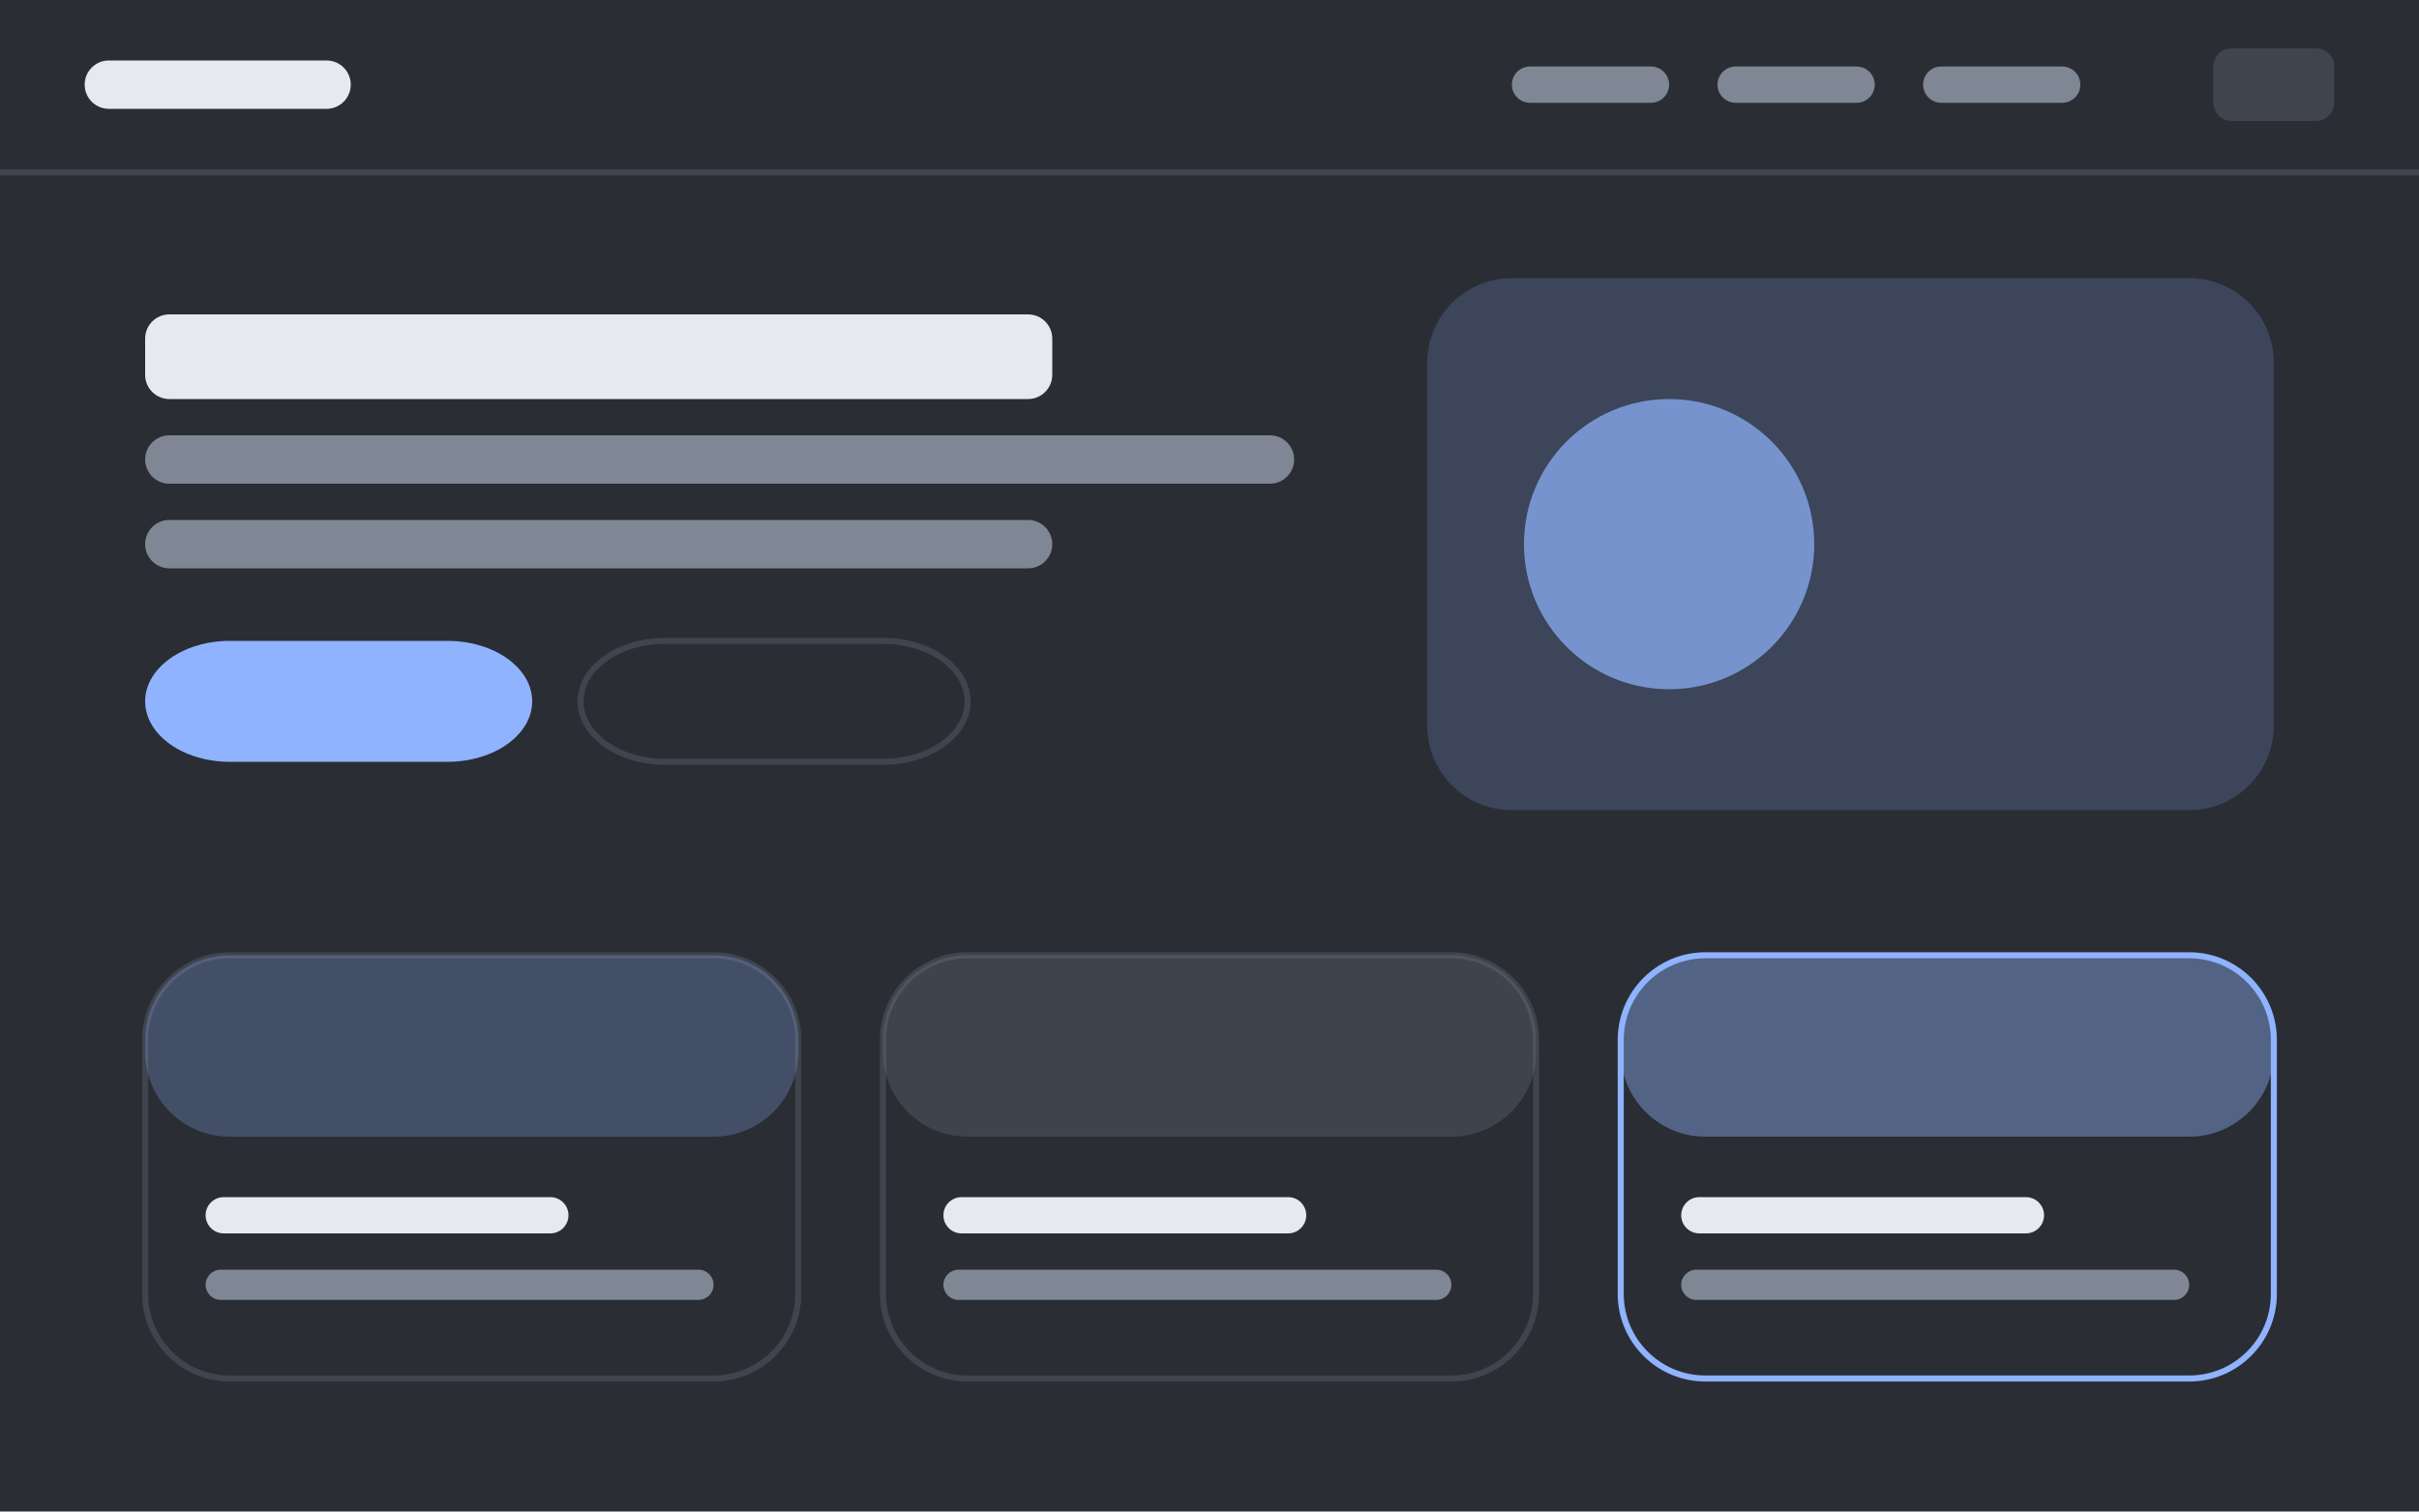
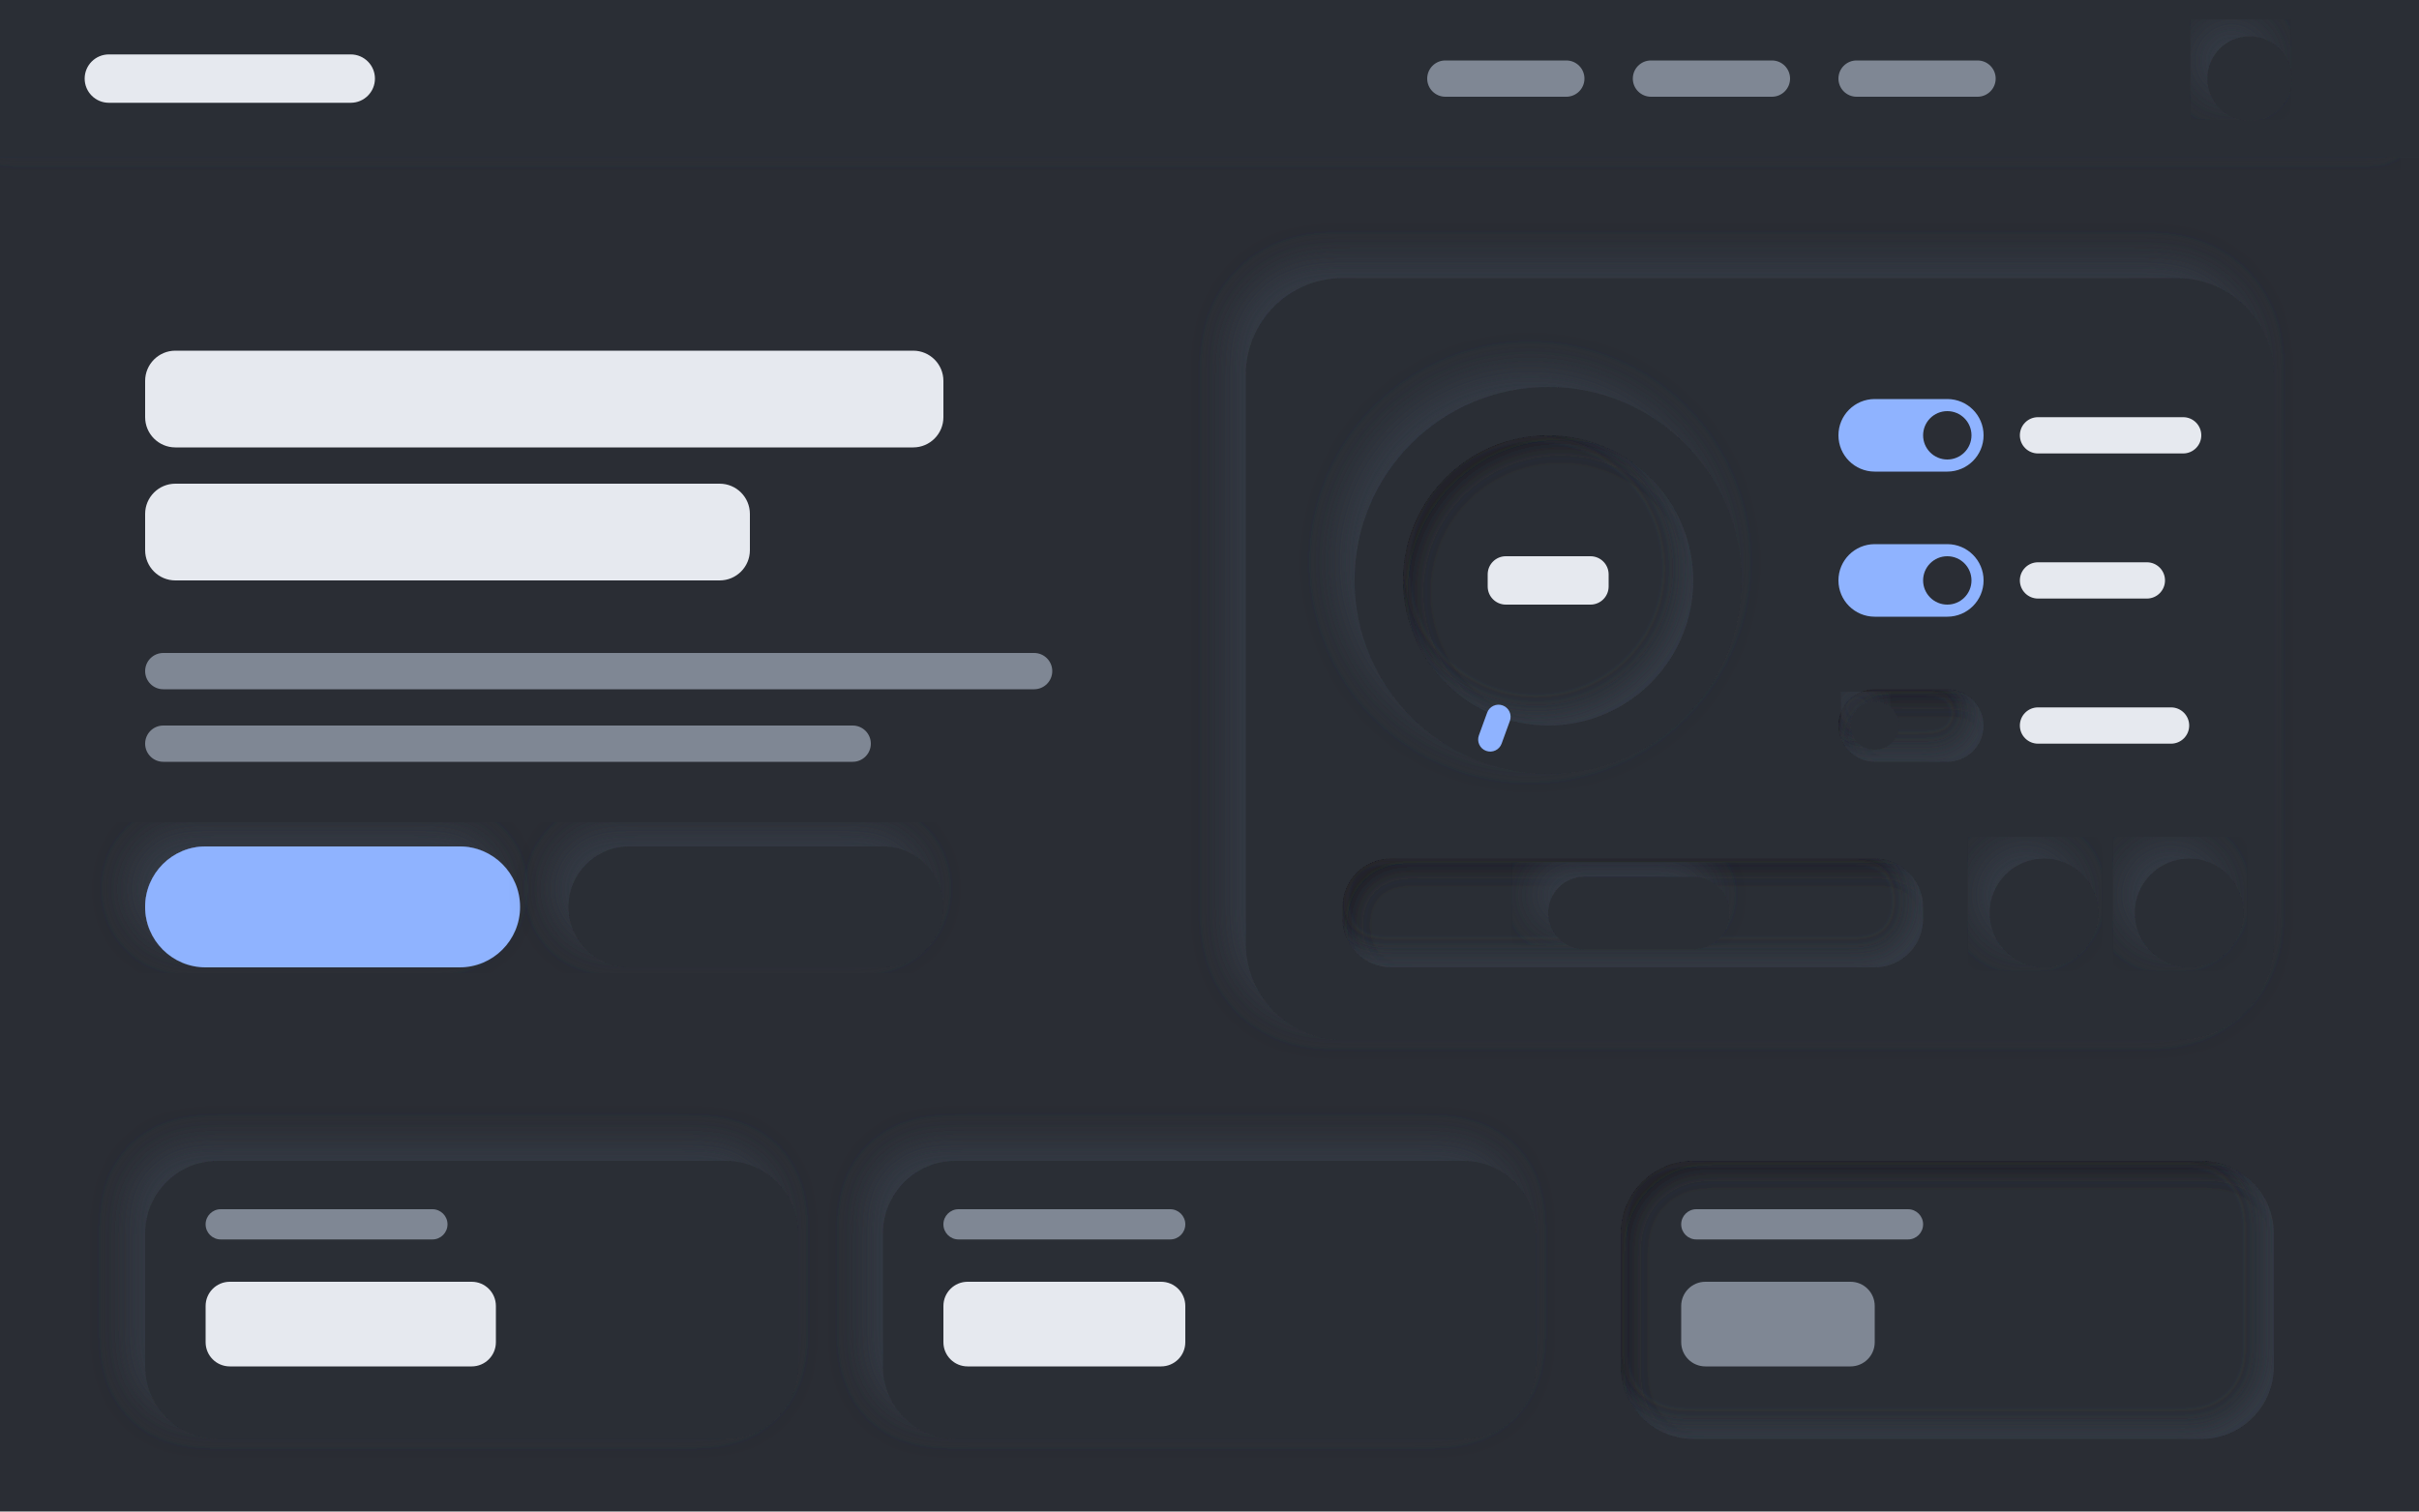
<svg xmlns="http://www.w3.org/2000/svg" viewBox="0 0 400 250" role="img" aria-label="Neumorphic preview">
+   <defs>
+     <filter id="raise" x="-20%" y="-20%" width="140%" height="140%">
+       <feDropShadow dx="3" dy="3" stdDeviation="3" flood-color="#1b1e24" flood-opacity="0.9" />
+       <feDropShadow dx="-3" dy="-3" stdDeviation="3" flood-color="#363b45" flood-opacity="0.9" />
+     </filter>
+     <filter id="inset" x="-20%" y="-20%" width="140%" height="140%">
+       <feOffset dx="2" dy="2" in="SourceAlpha" result="o1" />
+       <feGaussianBlur in="o1" stdDeviation="2" result="b1" />
+       <feComposite in="b1" in2="SourceAlpha" operator="arithmetic" k2="-1" k3="1" result="i1" />
+       <feFlood flood-color="#1b1e24" flood-opacity="0.8" />
+       <feComposite in2="i1" operator="in" result="s1" />
+       <feOffset dx="-2" dy="-2" in="SourceAlpha" result="o2" />
+       <feGaussianBlur in="o2" stdDeviation="2" result="b2" />
+       <feComposite in="b2" in2="SourceAlpha" operator="arithmetic" k2="-1" k3="1" result="i2" />
+       <feFlood flood-color="#363b45" flood-opacity="0.9" />
+       <feComposite in2="i2" operator="in" result="s2" />
+       <feMerge>
+         <feMergeNode in="SourceGraphic" />
+         <feMergeNode in="s1" />
+         <feMergeNode in="s2" />
+       </feMerge>
+     </filter>
+   </defs>
  <rect width="400" height="250" fill="#2a2d34" />
-   <rect x="0" y="0" width="400" height="28" fill="#2a2d34" />
-   <rect x="0" y="28" width="400" height="1" fill="#3f444e" />
-   <rect x="14" y="10" width="44" height="8" rx="4" fill="#e6e9ef" />
-   <rect x="250" y="11" width="26" height="6" rx="3" fill="#7f8794" />
-   <rect x="284" y="11" width="26" height="6" rx="3" fill="#7f8794" />
-   <rect x="318" y="11" width="26" height="6" rx="3" fill="#7f8794" />
-   <rect x="366" y="8" width="20" height="12" rx="3" fill="#3f444e" />
-   <rect x="24" y="52" width="150" height="14" rx="4" fill="#e6e9ef" />
-   <rect x="24" y="72" width="190" height="8" rx="4" fill="#7f8794" />
-   <rect x="24" y="86" width="150" height="8" rx="4" fill="#7f8794" />
-   <rect x="24" y="106" width="64" height="20" rx="14" fill="#8fb3ff" />
-   <rect x="96" y="106" width="64" height="20" rx="14" fill="#2a2d34" stroke="#3f444e" stroke-width="1" />
-   <rect x="236" y="46" width="140" height="88" rx="14" fill="#8fb3ff" opacity="0.18" />
-   <circle cx="276" cy="90" r="24" fill="#8fb3ff" opacity="0.7" />
-   <rect x="24" y="158" width="108" height="70" rx="14" fill="#2a2d34" stroke="#3f444e" stroke-width="1" />
-   <rect x="146" y="158" width="108" height="70" rx="14" fill="#2a2d34" stroke="#3f444e" stroke-width="1" />
-   <rect x="268" y="158" width="108" height="70" rx="14" fill="#2a2d34" stroke="#8fb3ff" stroke-width="1" />
-   <rect x="24" y="158" width="108" height="30" rx="14" fill="#8fb3ff" opacity="0.25" />
-   <rect x="146" y="158" width="108" height="30" rx="14" fill="#7f8794" opacity="0.25" />
-   <rect x="268" y="158" width="108" height="30" rx="14" fill="#8fb3ff" opacity="0.4" />
-   <rect x="34" y="198" width="60" height="6" rx="3" fill="#e6e9ef" />
-   <rect x="156" y="198" width="60" height="6" rx="3" fill="#e6e9ef" />
-   <rect x="278" y="198" width="60" height="6" rx="3" fill="#e6e9ef" />
-   <rect x="34" y="210" width="84" height="5" rx="2.5" fill="#7f8794" />
-   <rect x="156" y="210" width="84" height="5" rx="2.5" fill="#7f8794" />
-   <rect x="278" y="210" width="84" height="5" rx="2.5" fill="#7f8794" />
+   <rect x="0" y="0" width="400" height="26" fill="#2a2d34" filter="url(#raise)" />
+   <rect x="14" y="9" width="48" height="8" rx="4" fill="#e6e9ef" />
+   <rect x="236" y="10" width="26" height="6" rx="3" fill="#7f8794" />
+   <rect x="270" y="10" width="26" height="6" rx="3" fill="#7f8794" />
+   <rect x="304" y="10" width="26" height="6" rx="3" fill="#7f8794" />
+   <circle cx="372" cy="13" r="7" fill="#2a2d34" filter="url(#raise)" />
+   <rect x="24" y="58" width="132" height="16" rx="5" fill="#e6e9ef" />
+   <rect x="24" y="80" width="100" height="16" rx="5" fill="#e6e9ef" />
+   <rect x="24" y="108" width="150" height="6" rx="3" fill="#7f8794" />
+   <rect x="24" y="120" width="120" height="6" rx="3" fill="#7f8794" />
+   <rect x="24" y="140" width="62" height="20" rx="10" fill="#8fb3ff" filter="url(#raise)" />
+   <rect x="94" y="140" width="62" height="20" rx="10" fill="#2a2d34" filter="url(#raise)" />
+   <rect x="206" y="46" width="170" height="126" rx="16" fill="#2a2d34" filter="url(#raise)" />
+   <circle cx="256" cy="96" r="32" fill="#2a2d34" filter="url(#raise)" />
+   <circle cx="256" cy="96" r="24" fill="#2a2d34" filter="url(#inset)" />
+   <rect x="254" y="66" width="4" height="8" rx="2" fill="#8fb3ff" transform="rotate(200 256 96)" />
+   <rect x="246" y="92" width="20" height="8" rx="3" fill="#e6e9ef" />
+   <rect x="304" y="66" width="24" height="12" rx="6" fill="#8fb3ff" />
+   <circle cx="322" cy="72" r="4" fill="#2a2d34" />
+   <rect x="334" y="69" width="30" height="6" rx="3" fill="#e6e9ef" />
+   <rect x="304" y="90" width="24" height="12" rx="6" fill="#8fb3ff" />
+   <circle cx="322" cy="96" r="4" fill="#2a2d34" />
+   <rect x="334" y="93" width="24" height="6" rx="3" fill="#e6e9ef" />
+   <rect x="304" y="114" width="24" height="12" rx="6" fill="#2a2d34" filter="url(#inset)" />
+   <circle cx="310" cy="120" r="4" fill="#2a2d34" filter="url(#raise)" />
+   <rect x="334" y="117" width="28" height="6" rx="3" fill="#e6e9ef" />
+   <rect x="222" y="142" width="96" height="18" rx="8" fill="#2a2d34" filter="url(#inset)" />
+   <rect x="256" y="145" width="30" height="12" rx="6" fill="#2a2d34" filter="url(#raise)" />
+   <circle cx="338" cy="151" r="9" fill="#2a2d34" filter="url(#raise)" />
+   <circle cx="362" cy="151" r="9" fill="#2a2d34" filter="url(#raise)" />
+   <rect x="24" y="192" width="108" height="46" rx="12" fill="#2a2d34" filter="url(#raise)" />
+   <rect x="146" y="192" width="108" height="46" rx="12" fill="#2a2d34" filter="url(#raise)" />
+   <rect x="268" y="192" width="108" height="46" rx="12" fill="#2a2d34" filter="url(#inset)" />
+   <rect x="34" y="200" width="40" height="5" rx="2.5" fill="#7f8794" />
+   <rect x="34" y="212" width="48" height="14" rx="4" fill="#e6e9ef" />
+   <rect x="156" y="200" width="40" height="5" rx="2.5" fill="#7f8794" />
+   <rect x="156" y="212" width="40" height="14" rx="4" fill="#e6e9ef" />
+   <rect x="278" y="200" width="40" height="5" rx="2.5" fill="#7f8794" />
+   <rect x="278" y="212" width="32" height="14" rx="4" fill="#7f8794" />
</svg>
